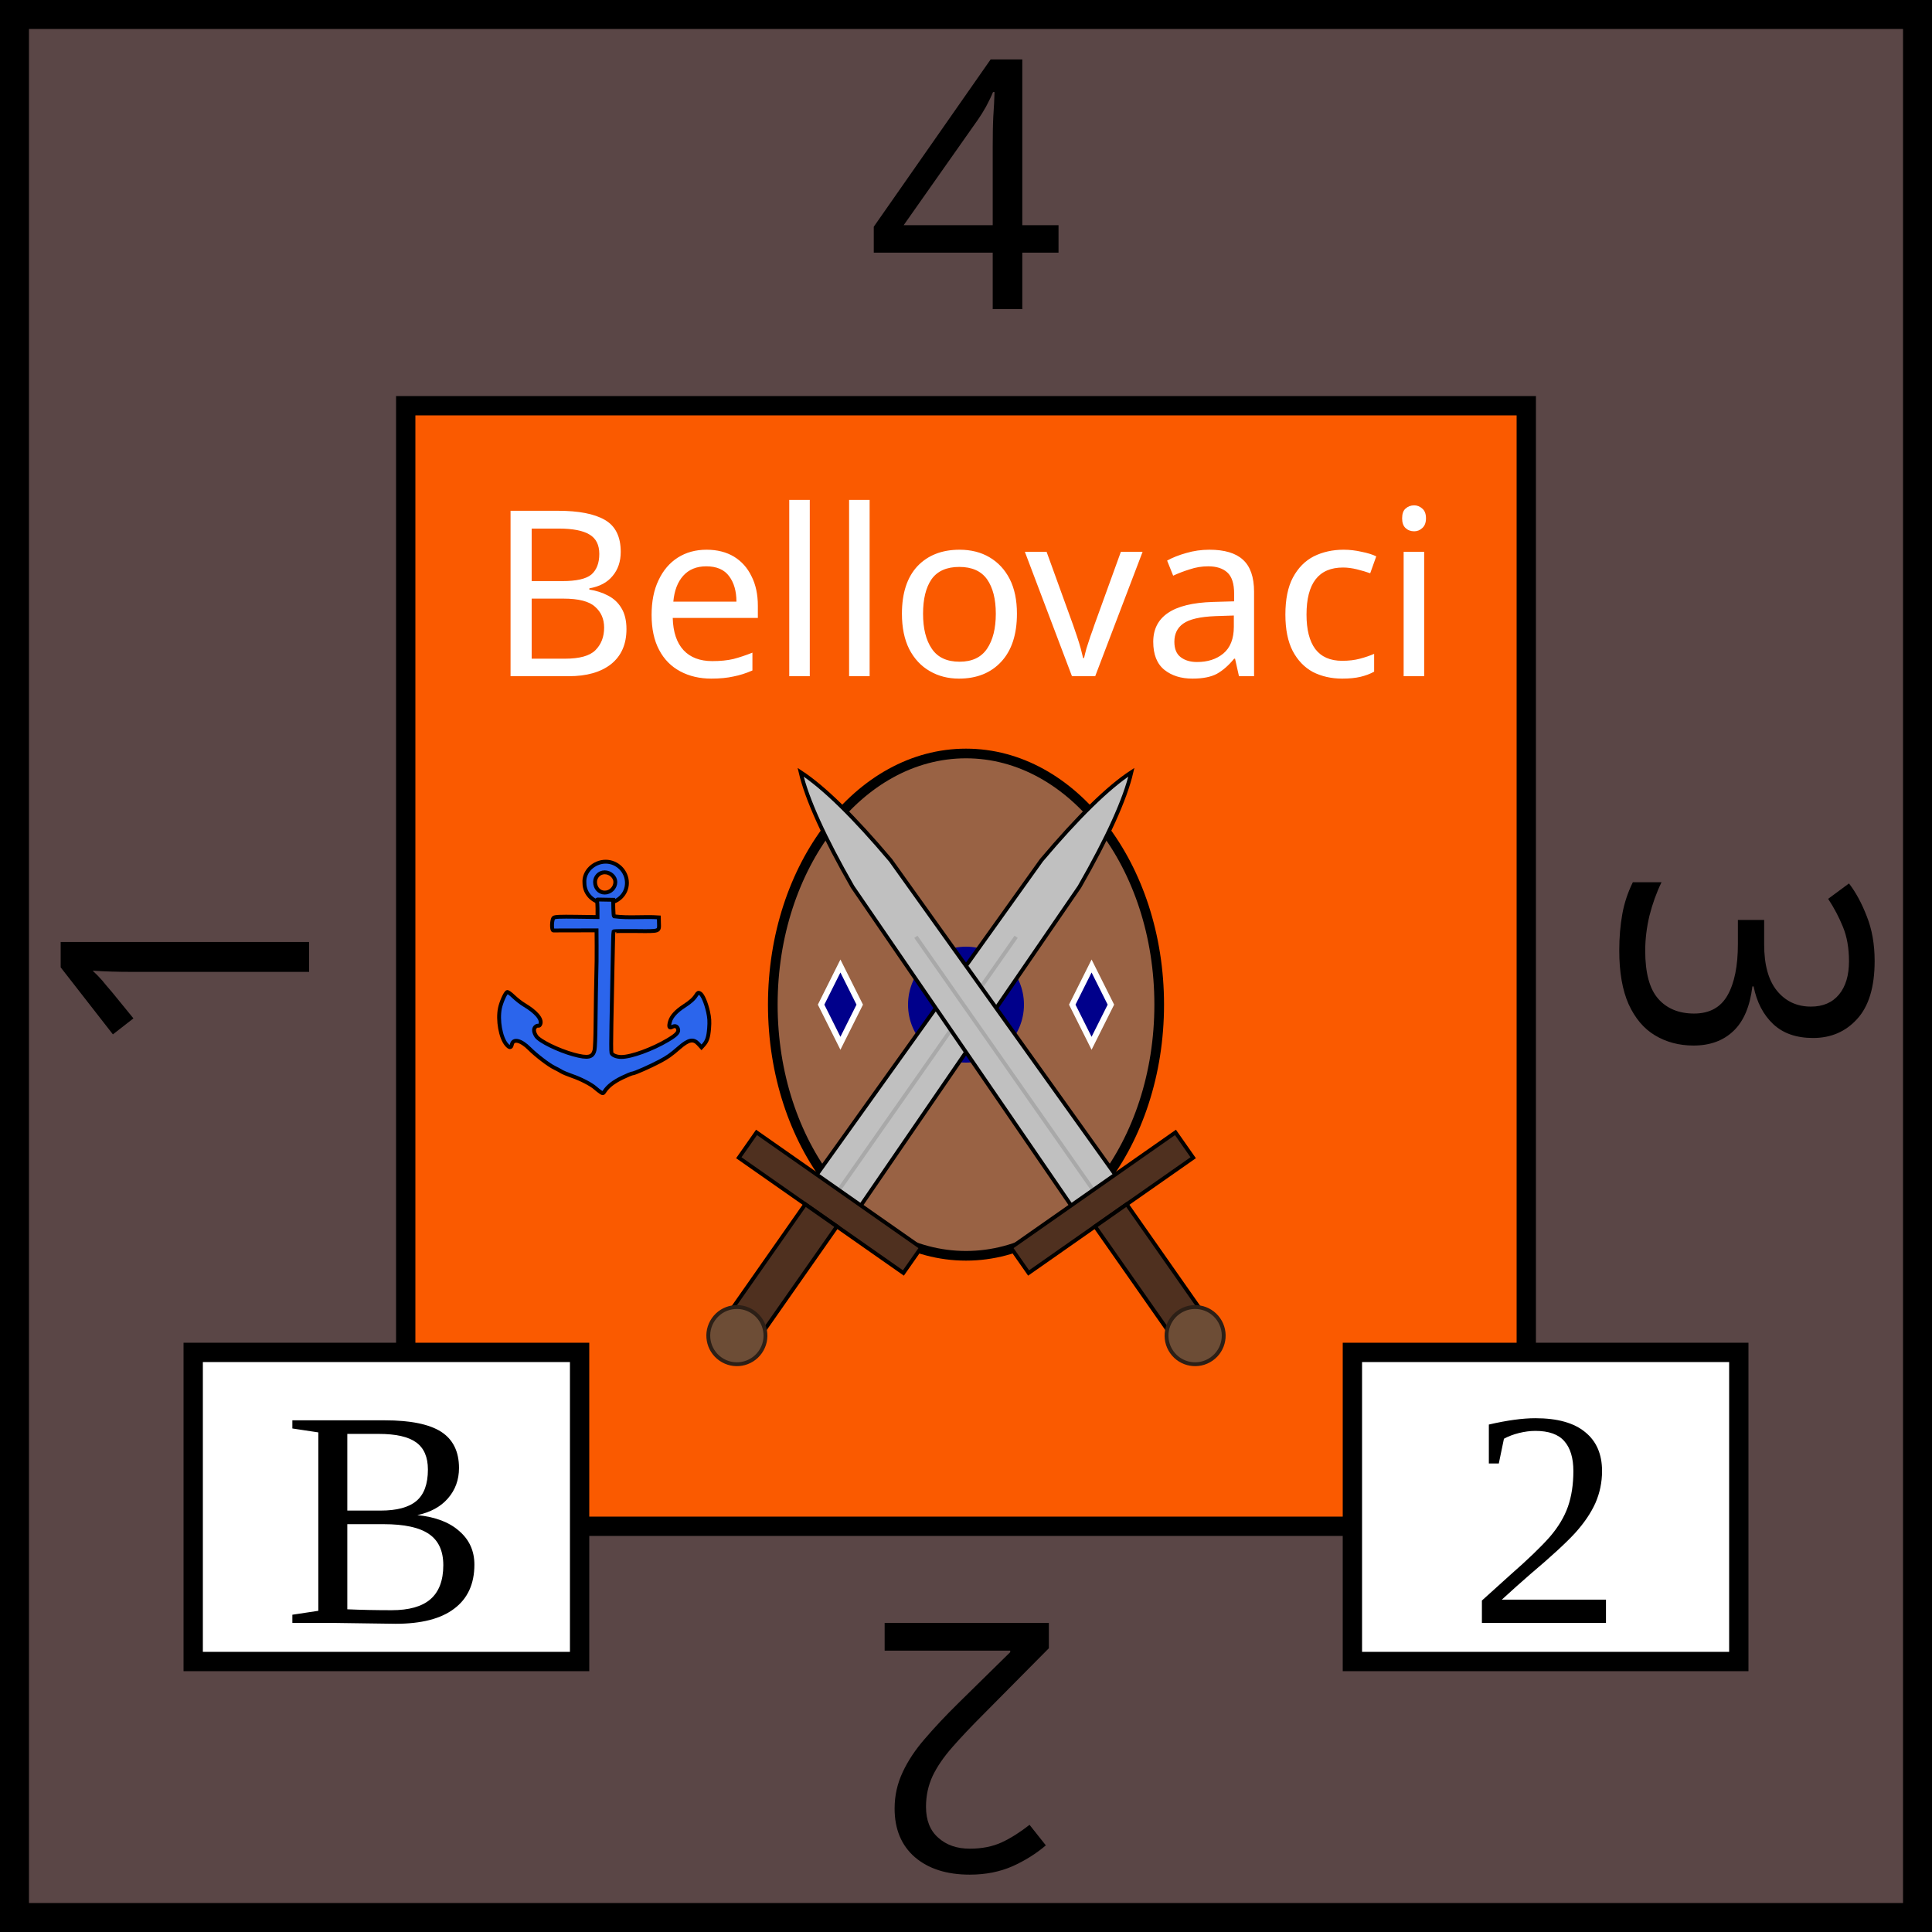
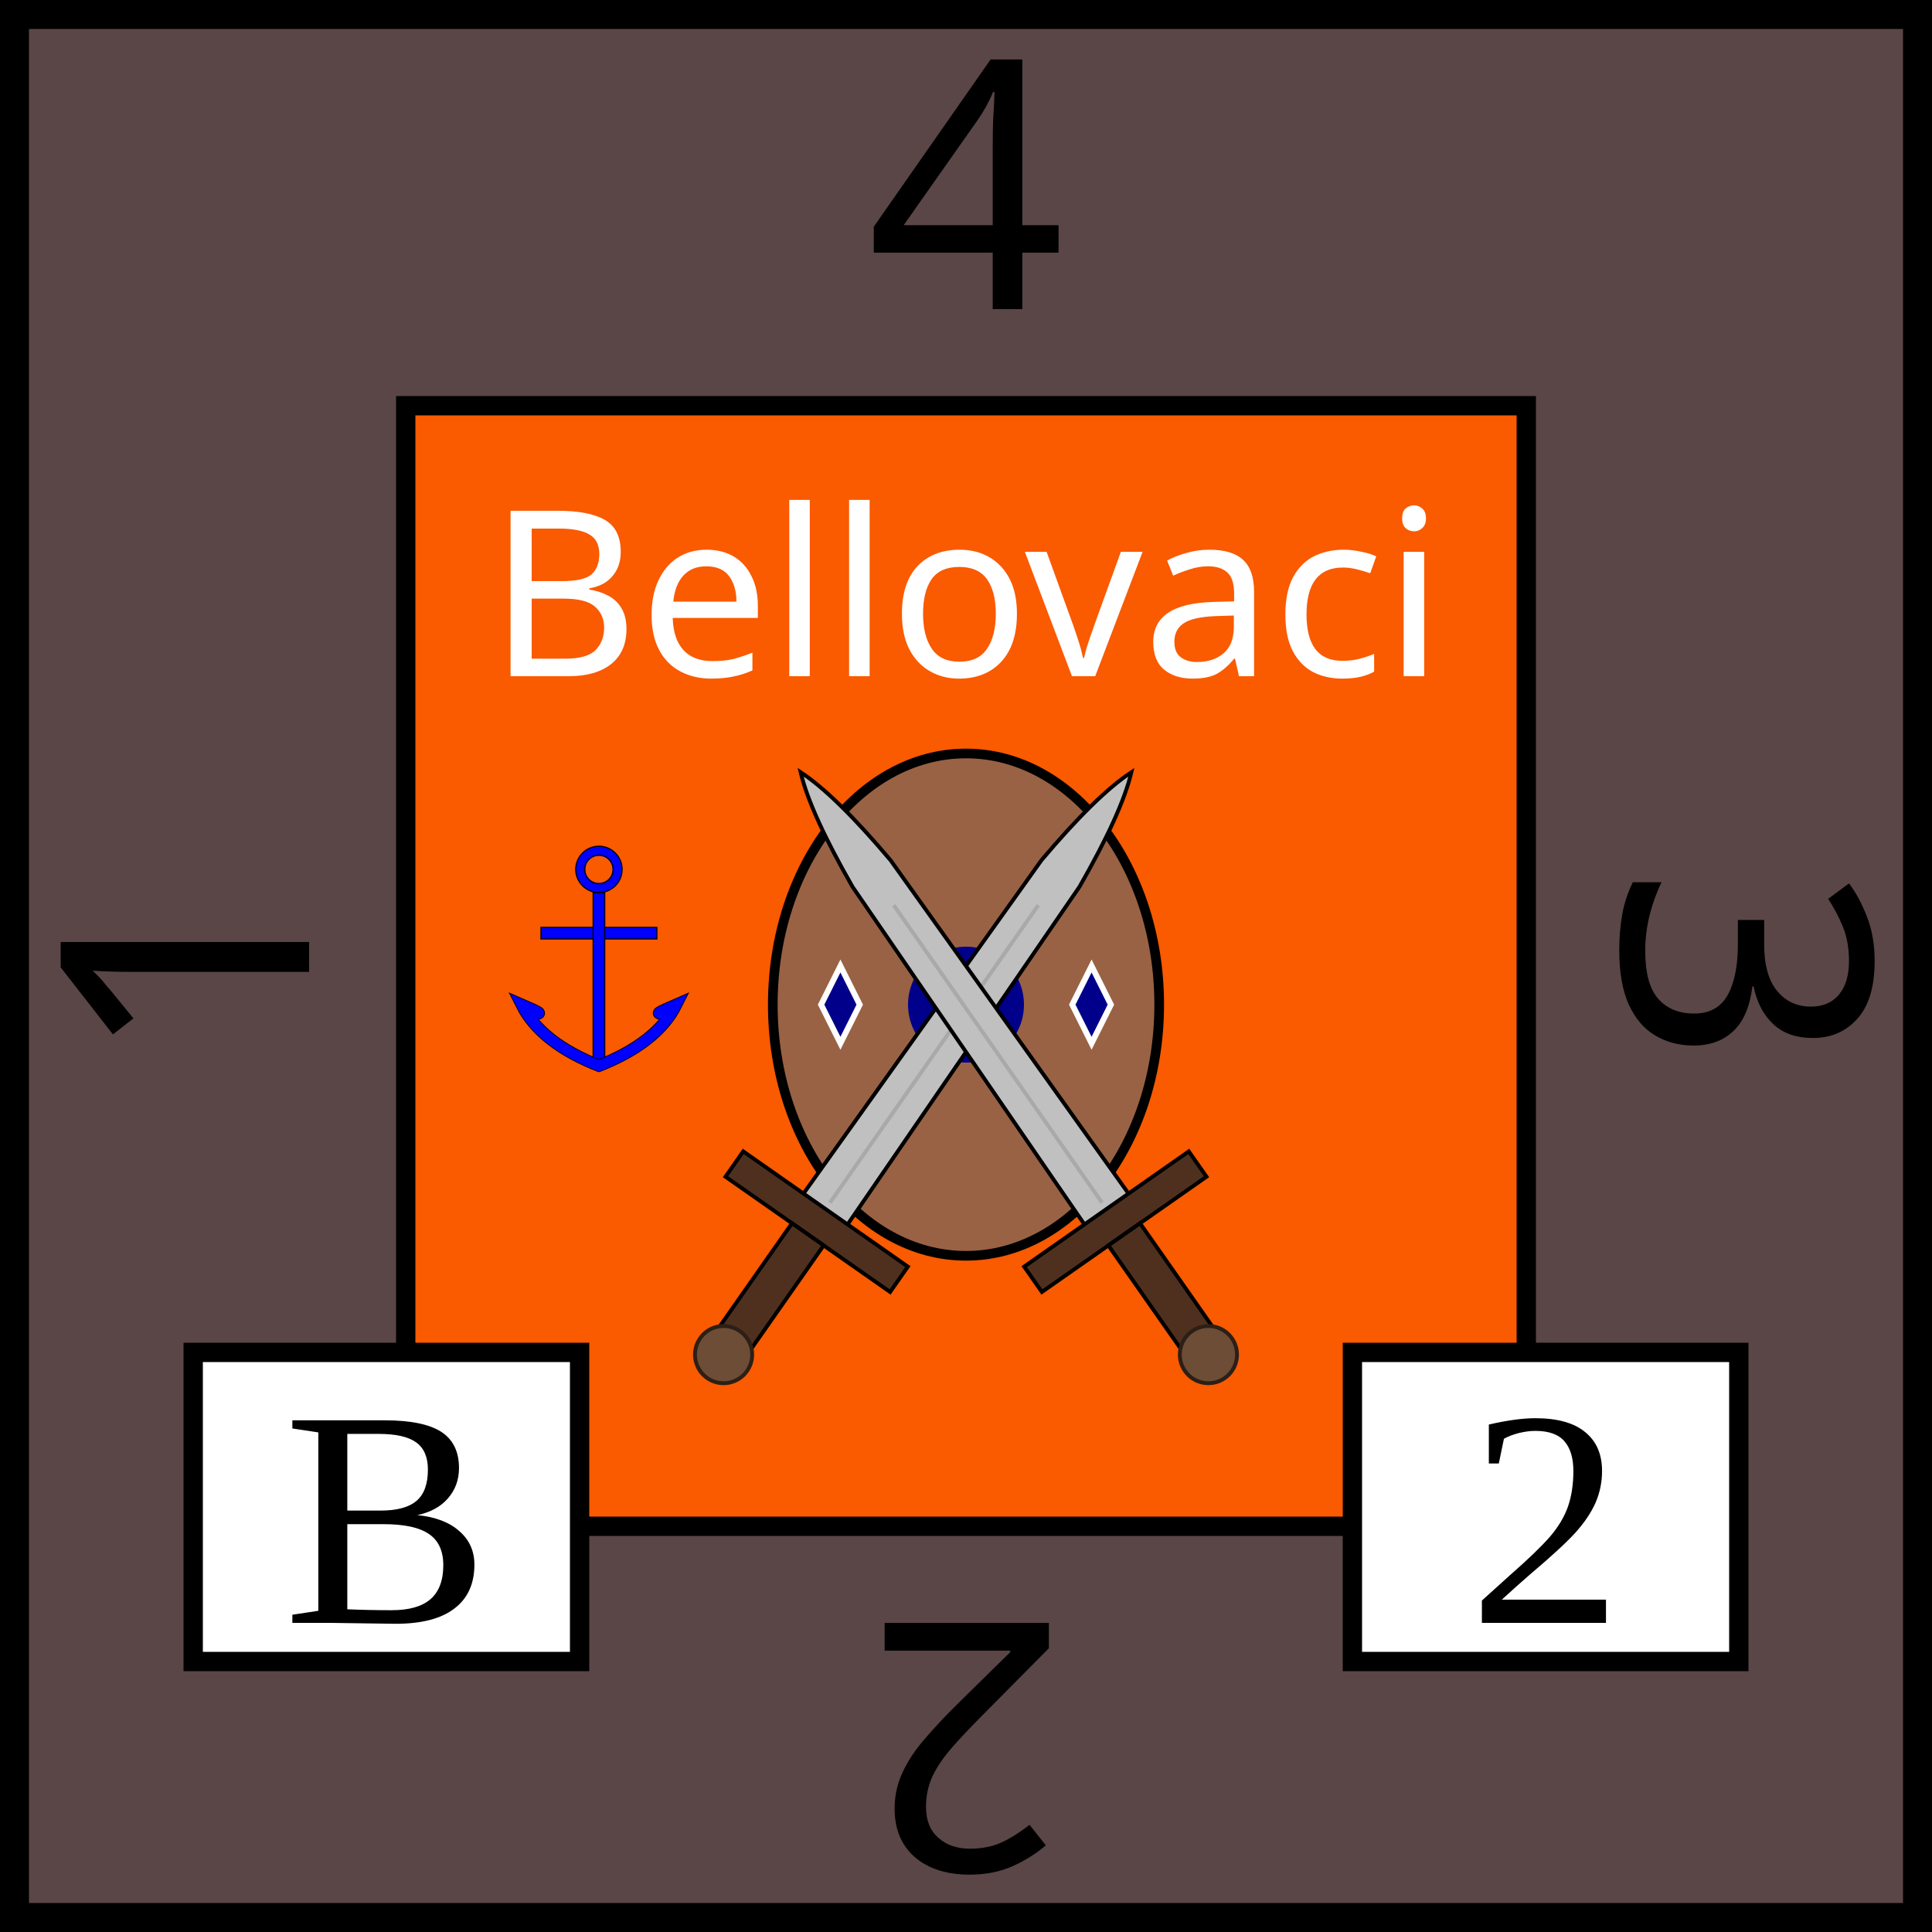
<svg xmlns="http://www.w3.org/2000/svg" xmlns:xlink="http://www.w3.org/1999/xlink" viewBox="0 0 100 100" width="100" height="100">
  <defs>
-     <g id="anchor" transform="scale(0.05)" stroke="black" fill="#2B65EC" stroke-width="4">
-       <path d="M 127 32 C 115 32 104 42 105 54 C 105 66 115 75 127 75 C 139 75 149 66 149 54 C 149 42 139 32 127 32 z M 126 43 C 132 43 137 48 137 53 C 137 59 132 64 126 64 C 120 64 116 59 116 53 C 116 48 120 43 126 43 z " />
-       <path d="M118.537,71.179c-1.053-0.019,0,2.075,0,9.084v9.084l-21.881-0.306   c-17.203-0.24-22.227-0.018-23.5,1.038c-2.036,1.689-2.356,13.078-0.369,13.135l44.75-0.104c0.05,10.689,0.189,21.379,0.053,32.069   c-0.504,22.08-0.892,44.162-1.097,66.247c-0.09,11.96-0.545,23.436-1.011,25.5c-1.754,7.78-6.661,8.837-21.785,4.691   c-15.729-4.312-35.264-13.896-38.552-18.913c-2.614-3.99-3.022-7.41-1.133-9.498c0.942-1.041,2.342-1.65,3.112-1.355   c0.851,0.326,1.746-0.386,2.284-1.817c1.893-5.04-4.426-12.489-16.872-19.89c-3.025-1.799-7.975-5.662-11-8.584   c-3.174-3.066-5.973-5.012-6.619-4.598c-2.009,1.287-6.12,10.584-7.383,16.697c-2.539,12.288,0.683,30.421,6.668,37.535   c3.16,3.756,4.923,3.788,5.659,0.105c1.298-6.49,9.375-4.617,18.174,4.211c6.964,6.988,20.225,17.118,26,19.862   c2.2,1.045,5.35,2.744,7,3.776c1.65,1.031,6.6,3.107,11,4.611c9.218,3.153,20.012,8.735,24.287,12.56   c1.624,1.452,4.076,3.378,5.45,4.277c2.403,1.575,2.562,1.538,4.194-0.954c3.399-5.188,9.264-9.729,18.146-14.049   c4.992-2.43,9.828-4.416,10.744-4.416c1.949,0,18.395-7.275,28.301-12.521c7.764-4.11,11.26-6.587,19.934-14.121   c9.791-8.505,14.745-9.466,19.884-3.856l3.208,3.503l2.061-2.253c3.727-4.075,5.098-8.172,5.818-17.383   c0.551-7.043,0.316-10.867-1.037-16.98c-2.142-9.658-5.73-17.913-8.414-19.35c-1.695-0.906-2.271-0.645-3.72,1.693   c-2.519,4.065-6.036,7.262-12.812,11.642c-8.113,5.244-13.01,10.649-14.516,16.026c-1.453,5.193-0.791,7.079,1.968,5.603   c3.01-1.611,4.971-1.172,6.13,1.374c1.633,3.582-0.819,6.465-10.299,12.104c-16.191,9.631-37.9,17.52-48.216,17.52   c-4.868,0-9.438-1.883-10.171-4.189c-0.353-1.112-0.371-14.237-0.04-29.166c0.331-14.93,0.866-42.664,1.189-61.633   c0.323-18.969,0.739-34.734,0.925-35.034c0.186-0.299,10.497-0.45,22.916-0.334c25.764,0.24,24.408,0.724,24.195-8.643l-0.125-5.5   c-15.387-1.079-31.138,0.942-46.46-1.126c-0.289-0.29-0.592-3.854-0.672-7.92l-0.146-9.167L118.537,71.179z" />
+     <g id="anchor">
+       <circle cx="50" cy="20" r="6" fill="blue" stroke-width=".3" stroke="black" />
+       <circle cx="50" cy="20" r="4.5" fill="rgb(250,90,0)" stroke-width="2" stroke="blue" />
+       <circle cx="50" cy="20" r="3.7" fill="none" stroke-width=".3" stroke="black" />
+       <rect x="35" y="35" width="30" height="3" fill="blue" stroke="black" stroke-width=".3" />
+       <rect x="48.5" y="26" width="3" height="44" fill="blue" stroke="black" stroke-width=".3" />
+       <g id="flukes">
+         <path id="fluke-border" d="             M 50.5 71             Q 35 65 30 55             Q 37 58 33 57             M 49.5 71             Q 65 65 70 55             Q 63 58 67 57           " fill="none" stroke="black" stroke-width="3.2" />
+         <path id="fluke" d="             M 50.5 71             Q 35 65 30 55             Q 37 58 33 57             M 49.5 71             Q 65 65 70 55             Q 63 58 67 57           " fill="none" stroke="blue" stroke-width="2.8" />
+       </g>
    </g>
  </defs>
  <rect id="background" fill="rgb(90,70,70)" height="100" width="100" stroke="black" stroke-width="3" />
  <g id="tribe" text-anchor="middle" font-size="12" font-family="Papyrus">
    <rect x="21" y="21" width="58" height="58" fill="rgb(250,90,0)" stroke="black" />
    <text x="50" y="35" fill="white">Bellovaci</text>
    <ellipse id="shield" cx="50" cy="52" rx="10" ry="13" fill="#996244" stroke="black" stroke-width="0.5" />
    <circle cx="50" cy="52" r="3" fill="darkblue" />
    <polygon points="43.5,50 42.5,52 43.5,54 44.5,52 43.5,50" fill="darkblue" stroke-width="0.3" stroke="white" />
    <polygon points="56.5,50 57.5,52 56.5,54 55.5,52 56.5,50" fill="darkblue" stroke-width="0.3" stroke="white" />
-     <use x="25" y="43" xlink:href="#anchor" />
+     <use xlink:href="#anchor" transform="scale(0.20) translate(105,205)" />
  </g>
  <g id="sword" transform="scale(0.4) translate(68, 34) rotate(35, -34, 80)">
-     <path d="         M 47 20         Q 48 9 50 4         Q 52 9 53 20         L 53.5 72         L 46.5 72         Z       " fill="silver" stroke="black" stroke-width="0.5" />
-     <line x1="50" y1="30" x2="50" y2="72" stroke="darkgrey" stroke-width="0.5" />"
-     <rect x="37" y="70" width="26" height="4" fill="#4f301f" stroke="black" stroke-width="0.5" />
-     <rect x="47.5" y="74" width="5" height="20" fill="#4f301f" stroke="black" stroke-width="0.5" />
-     <circle cx="50" cy="93" r="3.7" fill="#6d4d36" stroke="#2c1f16" stroke-width="0.5" />
+     <path d="         M 47 20         Q 48 9 50 4         Q 52 9 53 20         L 53.5 75         L 46.5 75         Z       " fill="silver" stroke="black" stroke-width="0.5" />
+     <line x1="50" y1="25" x2="50" y2="72" stroke="darkgrey" stroke-width="0.5" />
+     <rect x="37" y="73" width="26" height="4" fill="#4f301f" stroke="black" stroke-width="0.5" />
+     <rect x="47.5" y="77" width="5" height="20" fill="#4f301f" stroke="black" stroke-width="0.5" />
+     <circle cx="50" cy="96" r="3.7" fill="#6d4d36" stroke="#2c1f16" stroke-width="0.5" />
  </g>
  <use href="#sword" transform="scale(-1,1) translate(-100,0)" />
  <g id="attributes" text-anchor="middle" font-size="16">
    <rect id="initiative" x="10" y="70" height="16" width="20" fill="white" stroke="black" />
    <text x="20" y="84">B</text>
    <rect id="firepower" x="70" y="70" height="16" width="20" fill="white" stroke="black" />
    <text x="80" y="84">2</text>
  </g>
  <g id="strength" text-anchor="middle" font-family="Papyrus" font-size="18">
    <text x="50" y="16">4</text>
    <text x="50" y="16" transform="rotate(90,50,50)">3</text>
    <text x="50" y="16" transform="rotate(180,50,50)">2</text>
    <text x="50" y="16" transform="rotate(270,50,50)">1</text>
  </g>
</svg>
